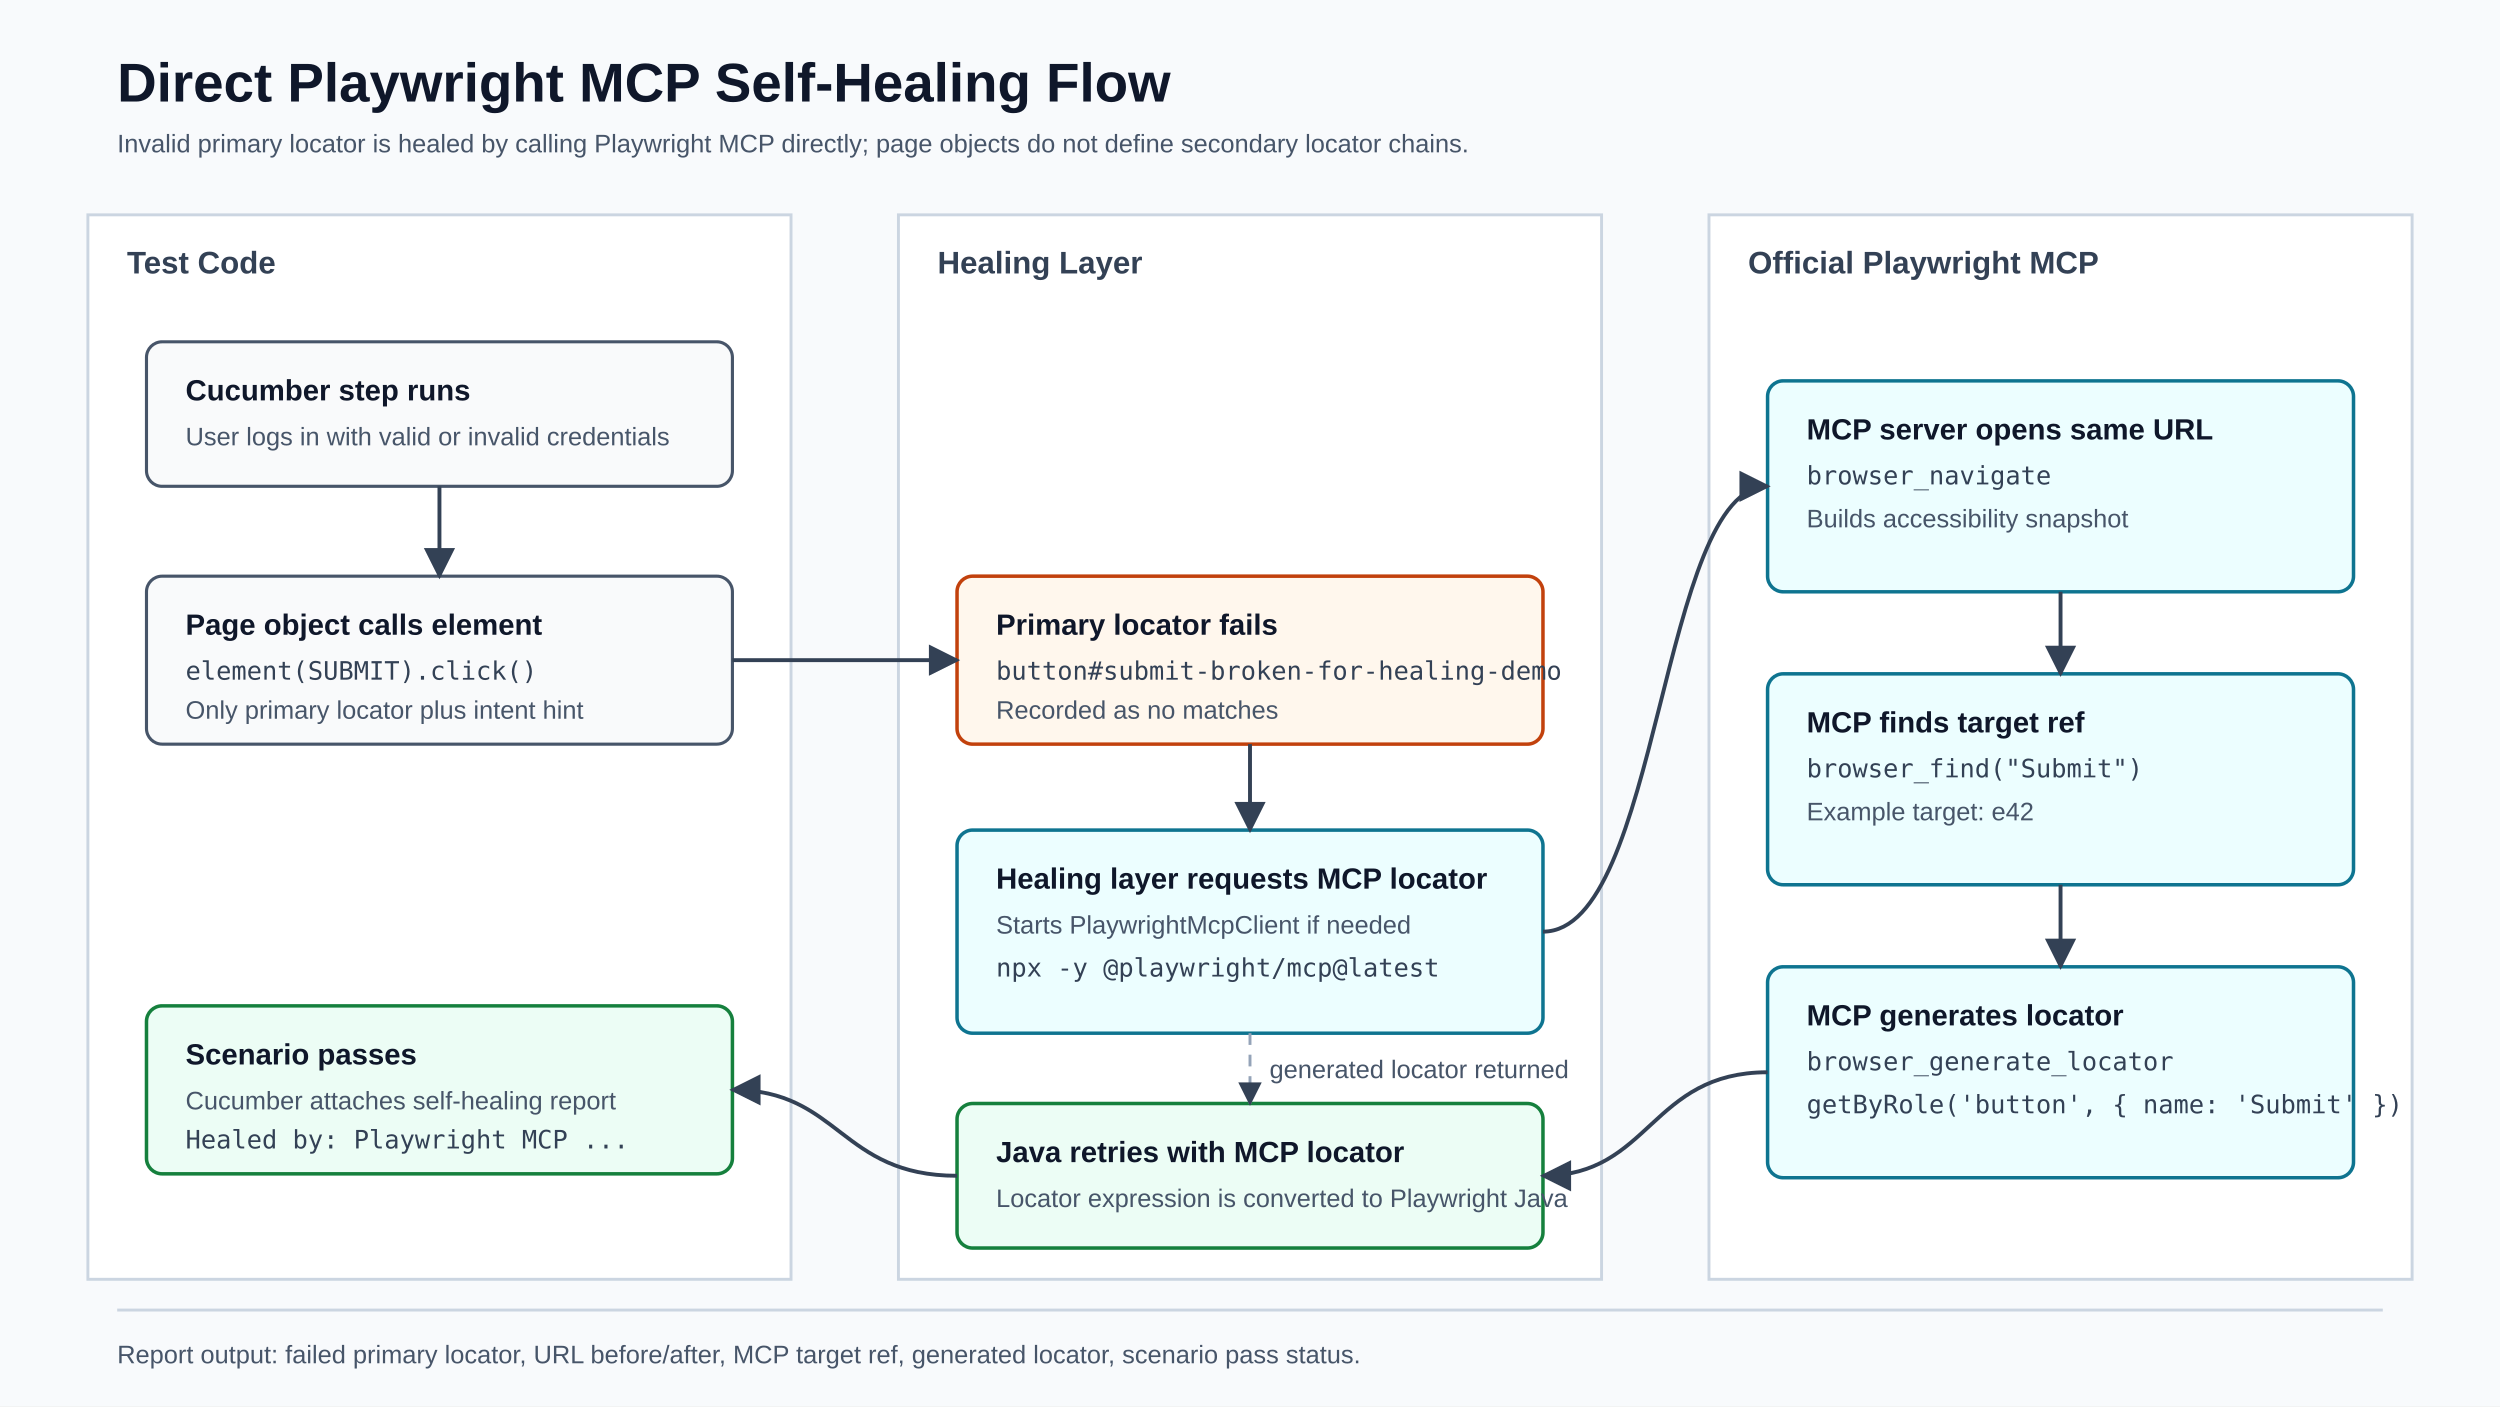
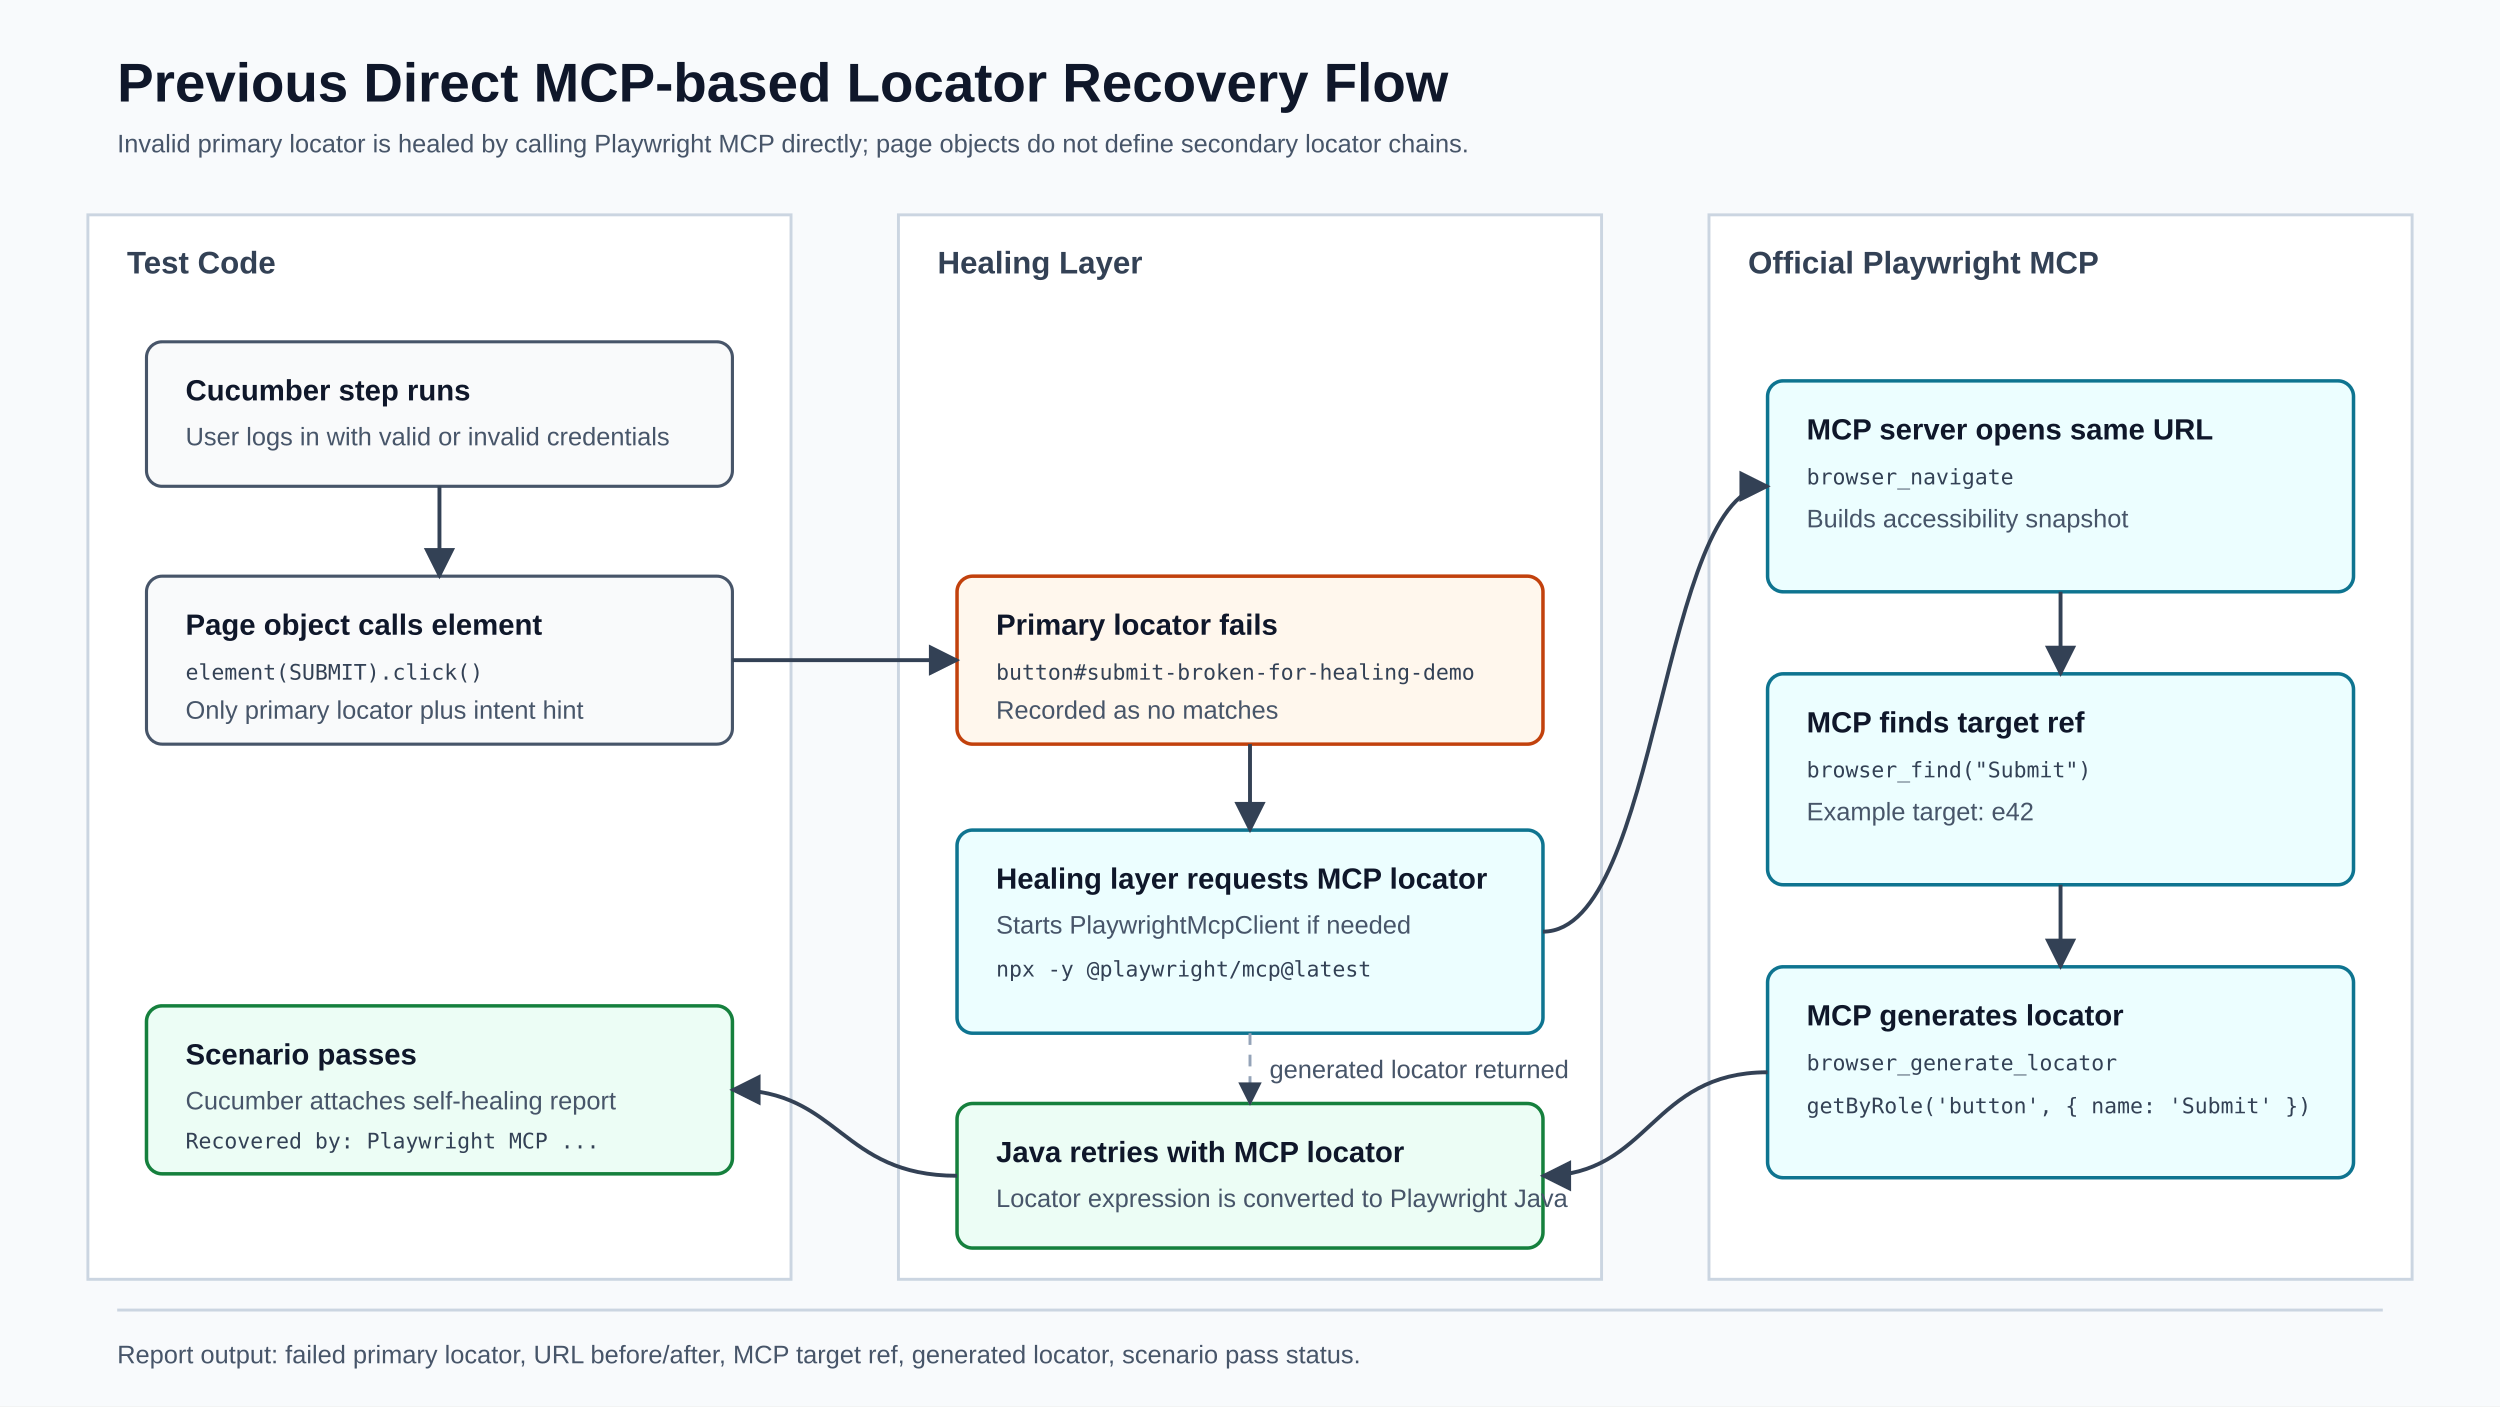
<svg xmlns="http://www.w3.org/2000/svg" width="1280" height="720" viewBox="0 0 1280 720" role="img" aria-labelledby="title desc">
  <defs>
    <marker id="arrow" viewBox="0 0 10 10" refX="9" refY="5" markerWidth="8" markerHeight="8" orient="auto-start-reverse">
      <path d="M 0 0 L 10 5 L 0 10 z" fill="#334155" />
    </marker>
    <style>
      .bg { fill: #f8fafc; }
      .lane { fill: #ffffff; stroke: #cbd5e1; stroke-width: 1.5; }
      .box { fill: #f9fafb; stroke: #475569; stroke-width: 1.6; rx: 8; }
      .mcp { fill: #ecfeff; stroke: #0e7490; stroke-width: 1.8; rx: 8; }
      .pass { fill: #ecfdf5; stroke: #15803d; stroke-width: 1.8; rx: 8; }
      .fail { fill: #fff7ed; stroke: #c2410c; stroke-width: 1.8; rx: 8; }
      .title { font: 700 28px Arial, sans-serif; fill: #0f172a; }
      .lane-title { font: 700 16px Arial, sans-serif; fill: #334155; }
      .text { font: 600 15px Arial, sans-serif; fill: #0f172a; }
      .small { font: 13px Arial, sans-serif; fill: #475569; }
-       .code { font: 13px Menlo, Consolas, monospace; fill: #334155; }
+       .code { font: 11px Menlo, Consolas, monospace; fill: #334155; }
      .arrow { stroke: #334155; stroke-width: 2; fill: none; marker-end: url(#arrow); }
      .muted { stroke: #94a3b8; stroke-width: 1.5; stroke-dasharray: 6 5; fill: none; marker-end: url(#arrow); }
    </style>
  </defs>
  <rect class="bg" width="1280" height="720" />
-   <text x="60" y="52" class="title">Direct Playwright MCP Self-Healing Flow</text>
+   <text x="60" y="52" class="title">Previous Direct MCP-based Locator Recovery Flow</text>
  <text x="60" y="78" class="small">Invalid primary locator is healed by calling Playwright MCP directly; page objects do not define secondary locator chains.</text>
  <rect x="45" y="110" width="360" height="545" class="lane" />
  <rect x="460" y="110" width="360" height="545" class="lane" />
  <rect x="875" y="110" width="360" height="545" class="lane" />
  <text x="65" y="140" class="lane-title">Test Code</text>
  <text x="480" y="140" class="lane-title">Healing Layer</text>
  <text x="895" y="140" class="lane-title">Official Playwright MCP</text>
  <rect x="75" y="175" width="300" height="74" class="box" />
  <text x="95" y="205" class="text">Cucumber step runs</text>
  <text x="95" y="228" class="small">User logs in with valid or invalid credentials</text>
  <rect x="75" y="295" width="300" height="86" class="box" />
  <text x="95" y="325" class="text">Page object calls element</text>
  <text x="95" y="348" class="code">element(SUBMIT).click()</text>
  <text x="95" y="368" class="small">Only primary locator plus intent hint</text>
  <rect x="490" y="295" width="300" height="86" class="fail" />
  <text x="510" y="325" class="text">Primary locator fails</text>
  <text x="510" y="348" class="code">button#submit-broken-for-healing-demo</text>
  <text x="510" y="368" class="small">Recorded as no matches</text>
  <rect x="490" y="425" width="300" height="104" class="mcp" />
  <text x="510" y="455" class="text">Healing layer requests MCP locator</text>
  <text x="510" y="478" class="small">Starts PlaywrightMcpClient if needed</text>
  <text x="510" y="500" class="code">npx -y @playwright/mcp@latest</text>
  <rect x="905" y="195" width="300" height="108" class="mcp" />
  <text x="925" y="225" class="text">MCP server opens same URL</text>
  <text x="925" y="248" class="code">browser_navigate</text>
  <text x="925" y="270" class="small">Builds accessibility snapshot</text>
  <rect x="905" y="345" width="300" height="108" class="mcp" />
  <text x="925" y="375" class="text">MCP finds target ref</text>
  <text x="925" y="398" class="code">browser_find("Submit")</text>
  <text x="925" y="420" class="small">Example target: e42</text>
  <rect x="905" y="495" width="300" height="108" class="mcp" />
  <text x="925" y="525" class="text">MCP generates locator</text>
  <text x="925" y="548" class="code">browser_generate_locator</text>
  <text x="925" y="570" class="code">getByRole('button', { name: 'Submit' })</text>
  <rect x="490" y="565" width="300" height="74" class="pass" />
  <text x="510" y="595" class="text">Java retries with MCP locator</text>
  <text x="510" y="618" class="small">Locator expression is converted to Playwright Java</text>
  <rect x="75" y="515" width="300" height="86" class="pass" />
  <text x="95" y="545" class="text">Scenario passes</text>
  <text x="95" y="568" class="small">Cucumber attaches self-healing report</text>
-   <text x="95" y="588" class="code">Healed by: Playwright MCP ...</text>
+   <text x="95" y="588" class="code">Recovered by: Playwright MCP ...</text>
  <path class="arrow" d="M 225 249 L 225 295" />
  <path class="arrow" d="M 375 338 L 490 338" />
  <path class="arrow" d="M 640 381 L 640 425" />
  <path class="arrow" d="M 790 477 C 850 477 850 249 905 249" />
  <path class="arrow" d="M 1055 303 L 1055 345" />
  <path class="arrow" d="M 1055 453 L 1055 495" />
  <path class="arrow" d="M 905 549 C 845 549 845 602 790 602" />
  <path class="arrow" d="M 490 602 C 430 602 430 558 375 558" />
  <path class="muted" d="M 640 529 L 640 565" />
  <text x="650" y="552" class="small">generated locator returned</text>
  <rect x="60" y="670" width="1160" height="1.5" fill="#cbd5e1" />
  <text x="60" y="698" class="small">Report output: failed primary locator, URL before/after, MCP target ref, generated locator, scenario pass status.</text>
</svg>
